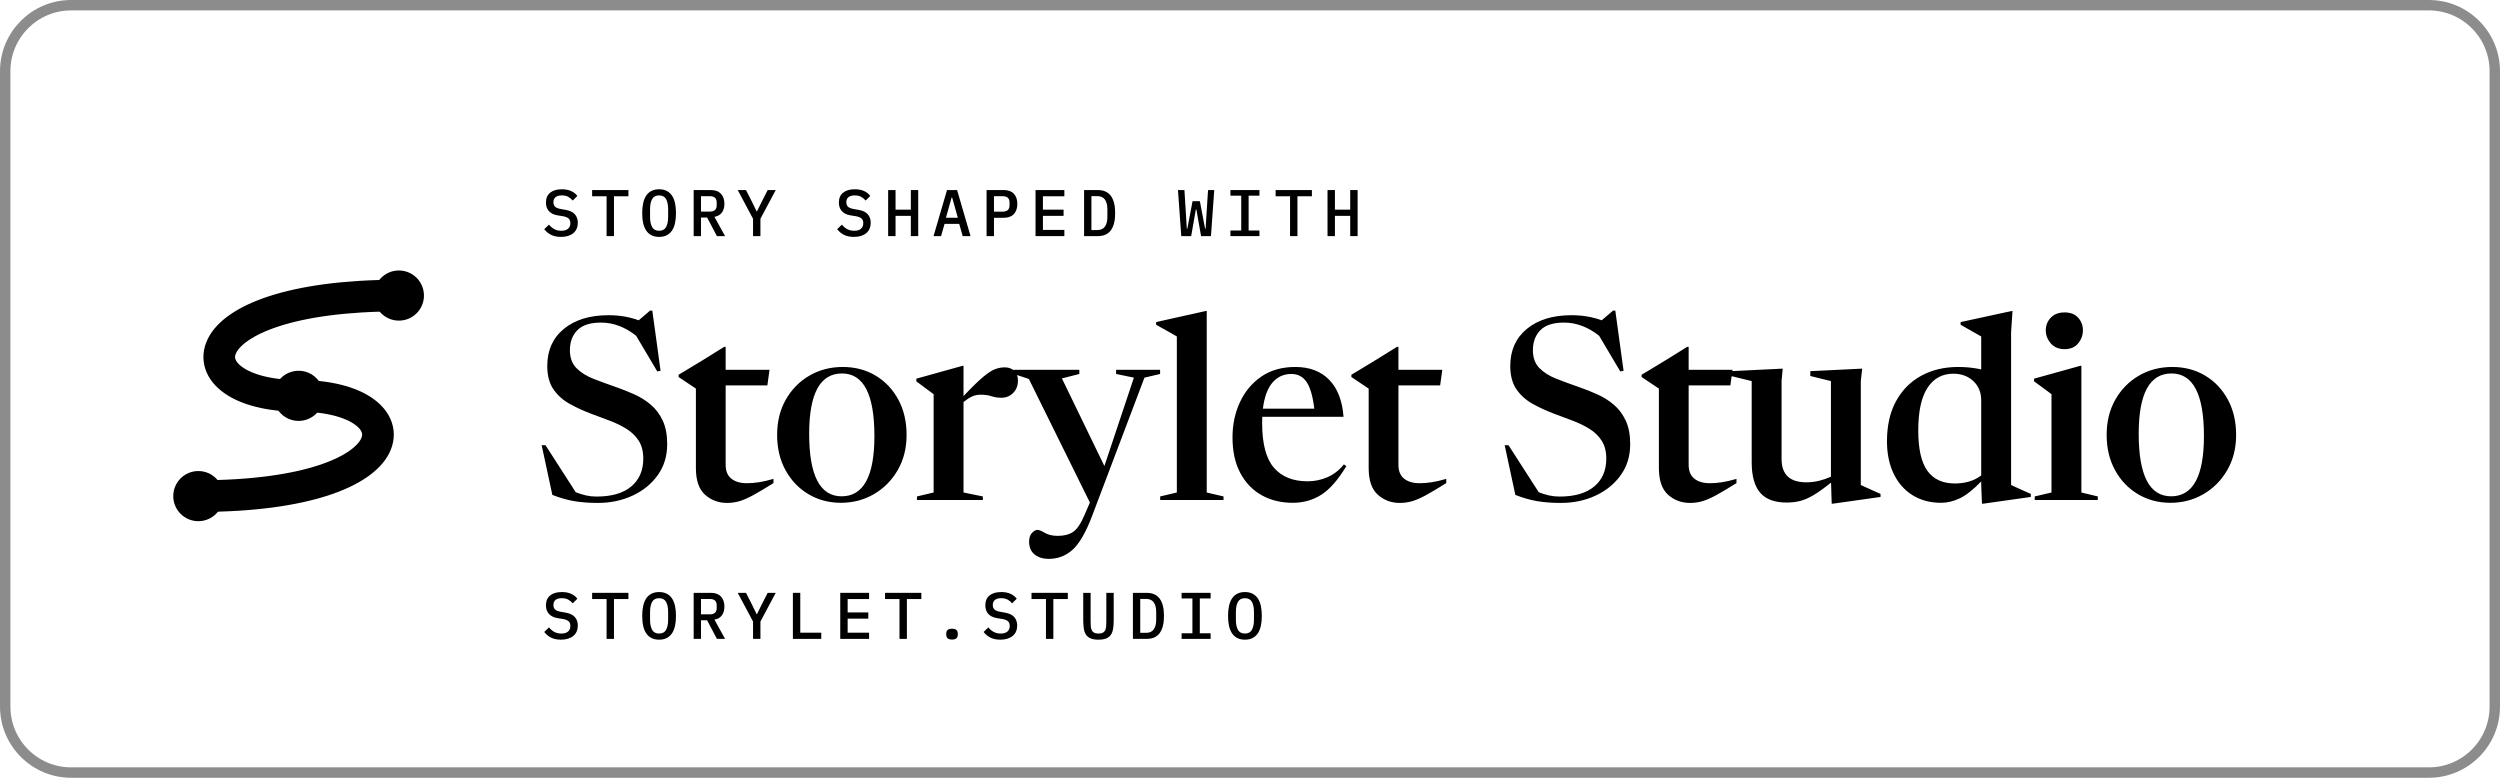
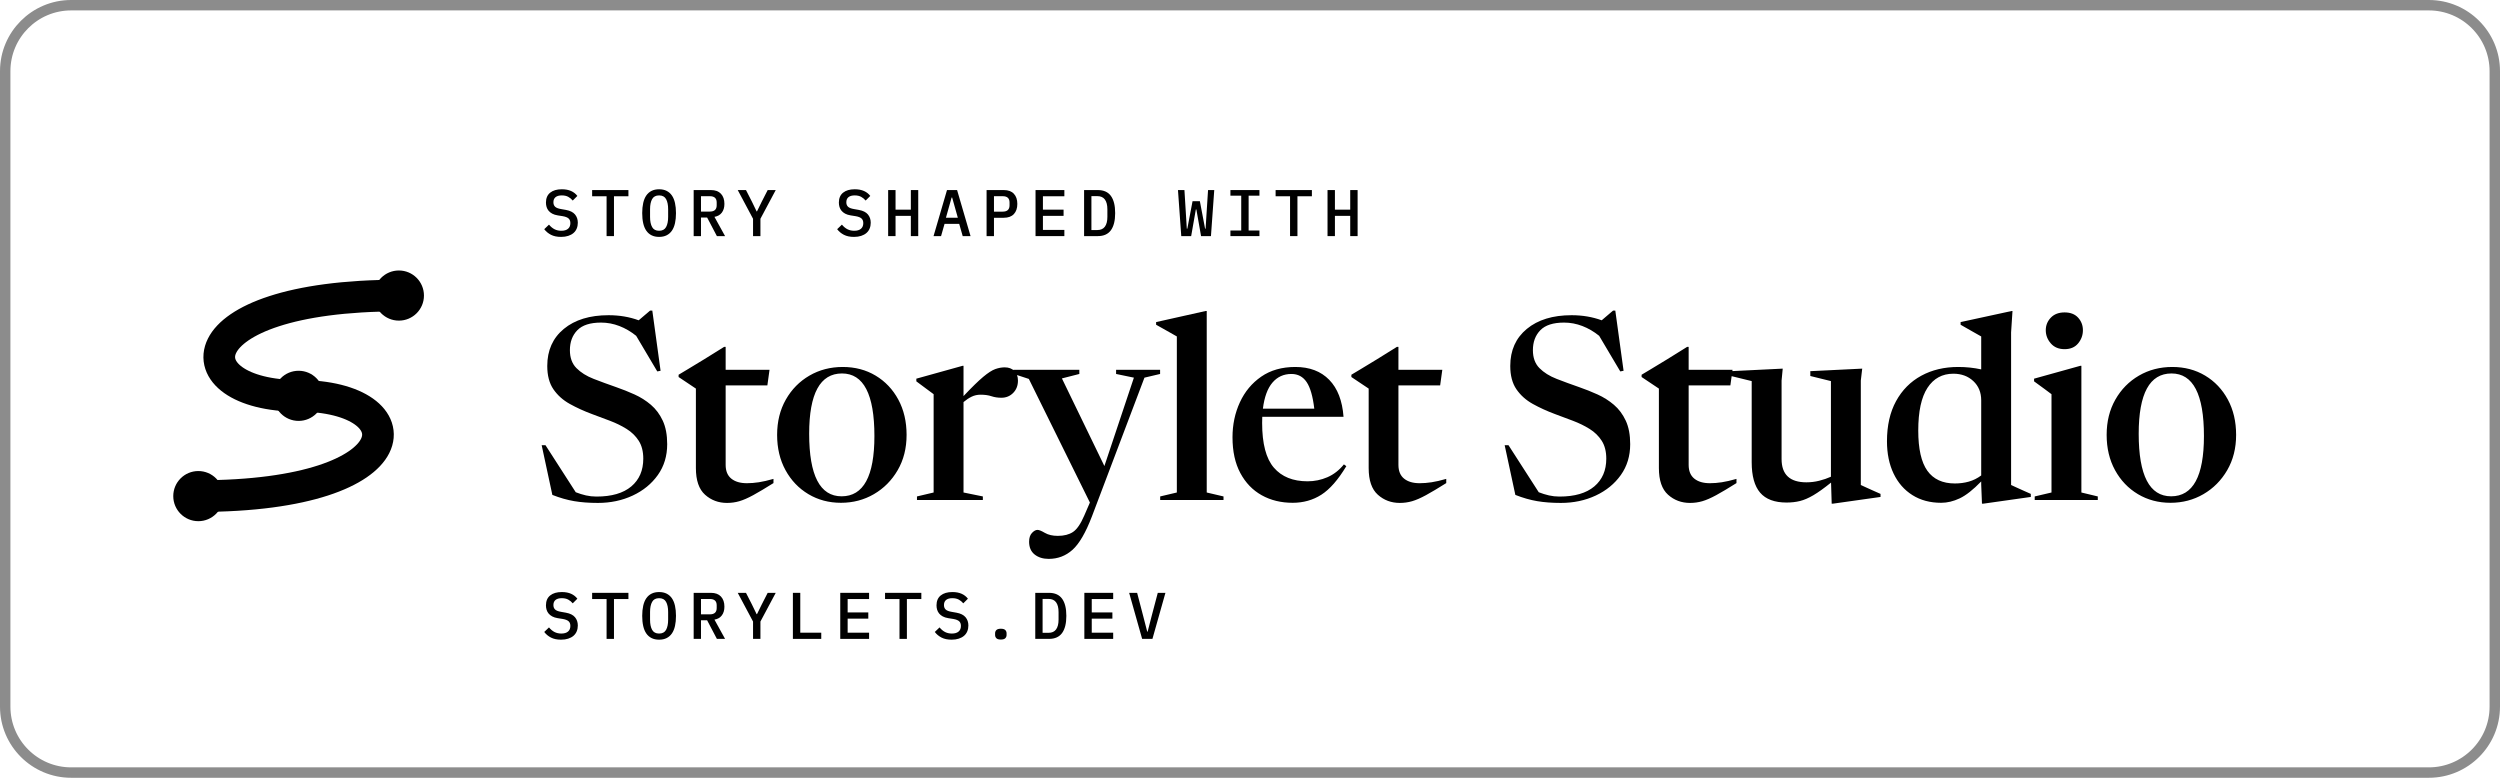
- <svg xmlns="http://www.w3.org/2000/svg" width="360" height="112" viewBox="0 0 360 112" role="img" aria-label="Story shaped with Storylet Studio - storylet.studio">
+ <svg xmlns="http://www.w3.org/2000/svg" width="360" height="112" viewBox="0 0 360 112" role="img" aria-label="Story shaped with Storylet Studio - storylets.dev">
  <rect x="0.75" y="0.75" width="358.5" height="110.5" rx="9.5" fill="none" stroke="currentColor" stroke-width="1.5" opacity="0.45" />
  <g transform="translate(24,38) scale(0.38)" fill="none">
    <path d="M88 12 C5 12 5 50 50 50 C95 50 95 88 12 88" stroke="currentColor" stroke-width="12" stroke-linecap="round" />
    <circle cx="88" cy="12" r="9.5" fill="currentColor" />
    <circle cx="12" cy="88" r="9.5" fill="currentColor" />
    <circle cx="50" cy="50" r="9.5" fill="currentColor" />
  </g>
  <g fill="currentColor">
    <path transform="translate(78.00,34) scale(0.0095,-0.0095)" d="M294 -12Q203 -12 141 20Q79 52 39 105L111 174Q151 126 196 103.5Q241 81 298 81Q364 81 399.5 111Q435 141 435 197Q435 242 409 266.5Q383 291 320 302L244 314Q194 322 160 340.5Q126 359 105 384.5Q84 410 74.5 441.5Q65 473 65 508Q65 607 129 658.5Q193 710 305 710Q388 710 446.5 683.5Q505 657 541 609L471 539Q442 574 402.5 595.5Q363 617 305 617Q243 617 210.5 590.5Q178 564 178 513Q178 470 203.5 445.5Q229 421 294 410L368 397Q462 380 505 328.5Q548 277 548 203Q548 155 531.5 115Q515 75 482.5 47Q450 19 402.5 3.5Q355 -12 294 -12Z" />
    <path transform="translate(85.03,34) scale(0.0095,-0.0095)" d="M356 604L356 0L244 0L244 604L25 604L25 698L575 698L575 604Z" />
    <path transform="translate(92.06,34) scale(0.0095,-0.0095)" d="M300 -12Q234 -12 185.5 12.5Q137 37 105.5 83Q74 129 59 196Q44 263 44 349Q44 434 59 501.5Q74 569 105.5 615Q137 661 185.5 685.5Q234 710 300 710Q366 710 414.5 685.5Q463 661 494.5 615Q526 569 541 501.5Q556 434 556 349Q556 263 541 196Q526 129 494.5 83Q463 37 414.5 12.5Q366 -12 300 -12ZM300 81Q375 81 406 137.5Q437 194 437 291L437 408Q437 504 406 560.5Q375 617 300 617Q225 617 194 560.5Q163 504 163 408L163 290Q163 194 194 137.5Q225 81 300 81Z" />
    <path transform="translate(99.09,34) scale(0.0095,-0.0095)" d="M195 0L84 0L84 698L345 698Q445 698 497.5 642Q550 586 550 488Q550 408 511 356Q472 304 399 292L560 0L436 0L288 282L195 282ZM329 372Q433 372 433 467L433 510Q433 605 329 605L195 605L195 372Z" />
    <path transform="translate(106.12,34) scale(0.0095,-0.0095)" d="M244 0L244 263L12 698L137 698L226 524L298 375L304 375L377 524L466 698L588 698L356 263L356 0Z" />
    <path transform="translate(120.18,34) scale(0.0095,-0.0095)" d="M294 -12Q203 -12 141 20Q79 52 39 105L111 174Q151 126 196 103.5Q241 81 298 81Q364 81 399.5 111Q435 141 435 197Q435 242 409 266.5Q383 291 320 302L244 314Q194 322 160 340.5Q126 359 105 384.5Q84 410 74.5 441.5Q65 473 65 508Q65 607 129 658.5Q193 710 305 710Q388 710 446.5 683.5Q505 657 541 609L471 539Q442 574 402.5 595.5Q363 617 305 617Q243 617 210.5 590.5Q178 564 178 513Q178 470 203.5 445.5Q229 421 294 410L368 397Q462 380 505 328.5Q548 277 548 203Q548 155 531.5 115Q515 75 482.5 47Q450 19 402.5 3.5Q355 -12 294 -12Z" />
    <path transform="translate(127.21,34) scale(0.0095,-0.0095)" d="M416 307L184 307L184 0L72 0L72 698L184 698L184 401L416 401L416 698L528 698L528 0L416 0Z" />
    <path transform="translate(134.24,34) scale(0.0095,-0.0095)" d="M462 0L409 186L187 186L134 0L20 0L224 698L377 698L581 0ZM302 585L294 585L208 279L388 279Z" />
    <path transform="translate(141.27,34) scale(0.0095,-0.0095)" d="M84 0L84 698L345 698Q445 698 497.5 642Q550 586 550 488Q550 390 497.5 334Q445 278 345 278L196 278L196 0ZM196 371L328 371Q432 371 432 467L432 510Q432 605 328 605L196 605Z" />
    <path transform="translate(148.30,34) scale(0.0095,-0.0095)" d="M86 0L86 698L523 698L523 604L198 604L198 401L511 401L511 307L198 307L198 94L523 94L523 0Z" />
    <path transform="translate(155.33,34) scale(0.0095,-0.0095)" d="M82 698L290 698Q424 698 488.5 609Q553 520 553 349Q553 178 488.5 89Q424 0 290 0L82 0ZM283 92Q360 92 397.5 143.5Q435 195 435 291L435 407Q435 503 397.5 554.5Q360 606 283 606L193 606L193 92Z" />
    <path transform="translate(169.39,34) scale(0.0095,-0.0095)" d="M75 0L25 698L123 698L148 292L159 113L167 113L246 529L357 529L436 113L444 113L455 292L481 698L575 698L525 0L375 0L304 404L296 404L225 0Z" />
    <path transform="translate(176.42,34) scale(0.0095,-0.0095)" d="M80 0L80 85L244 85L244 613L80 613L80 698L520 698L520 613L356 613L356 85L520 85L520 0Z" />
    <path transform="translate(183.45,34) scale(0.0095,-0.0095)" d="M356 604L356 0L244 0L244 604L25 604L25 698L575 698L575 604Z" />
    <path transform="translate(190.48,34) scale(0.0095,-0.0095)" d="M416 307L184 307L184 0L72 0L72 698L184 698L184 401L416 401L416 698L528 698L528 0L416 0Z" />
  </g>
  <g transform="translate(78,72) scale(0.30523)">
    <path transform="translate(-4.68,0)" fill="currentColor" d="M63.900-26.340L63.900-26.340Q63.900-18 59.490-11.790Q55.080-5.580 47.640-2.100Q40.200 1.380 31.200 1.380L31.200 1.380Q24.960 1.380 20.010 0.540Q15.060-0.300 9.720-2.400L9.720-2.400L4.680-25.860L6.480-25.860L20.760-3.660Q23.220-2.700 25.590-2.160Q27.960-1.620 30.540-1.620L30.540-1.620Q41.280-1.620 46.950-6.390Q52.620-11.160 52.620-19.500L52.620-19.500Q52.620-24.600 50.460-27.960Q48.300-31.320 44.730-33.540Q41.160-35.760 36.870-37.380Q32.580-39 28.380-40.560L28.380-40.560Q22.740-42.660 17.940-45.330Q13.140-48 10.230-52.230Q7.320-56.460 7.320-63.240L7.320-63.240Q7.320-74.280 15.150-80.730Q22.980-87.180 36.240-87.180L36.240-87.180Q43.920-87.180 50.460-84.780L50.460-84.780L55.800-89.340L56.880-89.340L60.780-60.960L59.220-60.660L49.260-77.460Q45.540-80.460 41.340-82.080Q37.140-83.700 32.700-83.700L32.700-83.700Q25.020-83.700 21.510-80.100Q18-76.500 18-70.680L18-70.680Q18-65.340 21.090-62.220Q24.180-59.100 29.190-57.150Q34.200-55.200 39.900-53.220L39.900-53.220Q44.220-51.720 48.480-49.800Q52.740-47.880 56.220-44.910Q59.700-41.940 61.800-37.440Q63.900-32.940 63.900-26.340Z M91.480-54.060L91.480-16.560Q91.480-12.240 94.150-10.080Q96.820-7.920 101.500-7.920L101.500-7.920Q104.200-7.920 107.140-8.370Q110.080-8.820 114.040-9.960L114.040-9.960L114.040-7.980Q108.220-4.320 104.470-2.280Q100.720-0.240 97.930 0.570Q95.140 1.380 92.140 1.380L92.140 1.380Q86.080 1.380 81.760-2.490Q77.440-6.360 77.440-15.060L77.440-15.060L77.440-52.560L69.280-58.020L69.280-59.100Q70.360-59.760 73.690-61.740Q77.020-63.720 81.550-66.510Q86.080-69.300 90.760-72.240L90.760-72.240L91.480-72.240L91.480-61.440L112.180-61.440L111.160-54.060L91.480-54.060Z M145.880 1.320L145.880 1.320Q137.360 1.320 130.520-2.760Q123.680-6.840 119.720-14.070Q115.760-21.300 115.760-30.720L115.760-30.720Q115.760-40.140 119.870-47.370Q123.980-54.600 131-58.680Q138.020-62.760 146.720-62.760L146.720-62.760Q155.420-62.760 162.230-58.680Q169.040-54.600 172.940-47.370Q176.840-40.140 176.840-30.720L176.840-30.720Q176.840-21.300 172.640-14.070Q168.440-6.840 161.420-2.760Q154.400 1.320 145.880 1.320ZM146.180-1.740L146.180-1.740Q161.660-1.740 161.660-30.180L161.660-30.180Q161.660-59.700 146.360-59.700L146.360-59.700Q130.880-59.700 130.880-31.260L130.880-31.260Q130.880-1.740 146.180-1.740Z M223.140-62.580L223.140-62.580Q225.960-62.580 227.670-60.900Q229.380-59.220 229.380-56.340L229.380-56.340Q229.380-52.800 227.130-50.520Q224.880-48.240 221.580-48.240L221.580-48.240Q219-48.240 216.870-48.960Q214.740-49.680 211.740-49.680L211.740-49.680Q209.460-49.680 207.540-48.750Q205.620-47.820 203.700-46.200L203.700-46.200L203.700-3.540L212.820-1.680L212.820 0L181.740 0L181.740-1.680L189.600-3.540L189.600-49.920Q188.460-50.820 186.600-52.140Q184.740-53.460 181.440-55.980L181.440-55.980L181.440-57.240L203.220-63.300L203.700-63.300L203.700-49.020Q209.520-55.200 212.970-58.080Q216.420-60.960 218.700-61.770Q220.980-62.580 223.140-62.580Z M243.880 27.780L243.880 27.780Q239.860 27.780 237.250 25.710Q234.640 23.640 234.640 19.680L234.640 19.680Q234.640 16.980 235.990 15.540Q237.340 14.100 238.600 14.100L238.600 14.100Q239.680 14.100 242.080 15.510Q244.480 16.920 248.200 16.920L248.200 16.920Q252.580 16.920 255.340 15.090Q258.100 13.260 260.620 7.440L260.620 7.440L263.320 1.200L234.520-57.120L227.200-59.520L227.200-61.440L258.340-61.440L258.340-59.460L250.120-57.360L270.160-16.020L284.080-57.720L275.680-59.460L275.680-61.440L296.440-61.440L296.440-59.460L289.060-57.720L264.280 7.740Q259.900 19.200 255.130 23.490Q250.360 27.780 243.880 27.780Z M318.440-89.160L318.440-3.540L326.360-1.680L326.360 0L296.480 0L296.480-1.680L304.340-3.540L304.340-77.160Q303.200-77.820 300.650-79.260Q298.100-80.700 294.560-82.680L294.560-82.680L294.560-83.940L317.900-89.160L318.440-89.160Z M360.240-62.760L360.240-62.760Q370.320-62.760 376.230-56.700Q382.140-50.640 382.980-39.240L382.980-39.240L344.640-39.240Q344.580-37.860 344.580-36.360L344.580-36.360Q344.580-21.660 350.130-15.240Q355.680-8.820 366.000-8.820L366.000-8.820Q370.920-8.820 375.360-10.740Q379.800-12.660 383.160-16.800L383.160-16.800L384.300-15.960Q378.480-6.300 372.510-2.490Q366.540 1.320 358.980 1.320L358.980 1.320Q350.760 1.320 344.370-2.250Q337.980-5.820 334.290-12.720Q330.600-19.620 330.600-29.580L330.600-29.580Q330.600-38.520 334.080-46.080Q337.560-53.640 344.160-58.200Q350.760-62.760 360.240-62.760ZM358.380-59.460L358.380-59.460Q352.920-59.460 349.440-55.380Q345.960-51.300 344.940-43.080L344.940-43.080L369.180-43.080Q368.160-51.780 365.580-55.620Q363.000-59.460 358.380-59.460Z M408.880-54.060L408.880-16.560Q408.880-12.240 411.550-10.080Q414.220-7.920 418.900-7.920L418.900-7.920Q421.600-7.920 424.540-8.370Q427.480-8.820 431.440-9.960L431.440-9.960L431.440-7.980Q425.620-4.320 421.870-2.280Q418.120-0.240 415.330 0.570Q412.540 1.380 409.540 1.380L409.540 1.380Q403.480 1.380 399.160-2.490Q394.840-6.360 394.840-15.060L394.840-15.060L394.840-52.560L386.680-58.020L386.680-59.100Q387.760-59.760 391.090-61.740Q394.420-63.720 398.950-66.510Q403.480-69.300 408.160-72.240L408.160-72.240L408.880-72.240L408.880-61.440L429.580-61.440L428.560-54.060L408.880-54.060Z" />
    <path transform="translate(449.64,0)" fill="currentColor" d="M63.900-26.340L63.900-26.340Q63.900-18 59.490-11.790Q55.080-5.580 47.640-2.100Q40.200 1.380 31.200 1.380L31.200 1.380Q24.960 1.380 20.010 0.540Q15.060-0.300 9.720-2.400L9.720-2.400L4.680-25.860L6.480-25.860L20.760-3.660Q23.220-2.700 25.590-2.160Q27.960-1.620 30.540-1.620L30.540-1.620Q41.280-1.620 46.950-6.390Q52.620-11.160 52.620-19.500L52.620-19.500Q52.620-24.600 50.460-27.960Q48.300-31.320 44.730-33.540Q41.160-35.760 36.870-37.380Q32.580-39 28.380-40.560L28.380-40.560Q22.740-42.660 17.940-45.330Q13.140-48 10.230-52.230Q7.320-56.460 7.320-63.240L7.320-63.240Q7.320-74.280 15.150-80.730Q22.980-87.180 36.240-87.180L36.240-87.180Q43.920-87.180 50.460-84.780L50.460-84.780L55.800-89.340L56.880-89.340L60.780-60.960L59.220-60.660L49.260-77.460Q45.540-80.460 41.340-82.080Q37.140-83.700 32.700-83.700L32.700-83.700Q25.020-83.700 21.510-80.100Q18-76.500 18-70.680L18-70.680Q18-65.340 21.090-62.220Q24.180-59.100 29.190-57.150Q34.200-55.200 39.900-53.220L39.900-53.220Q44.220-51.720 48.480-49.800Q52.740-47.880 56.220-44.910Q59.700-41.940 61.800-37.440Q63.900-32.940 63.900-26.340Z M91.480-54.060L91.480-16.560Q91.480-12.240 94.150-10.080Q96.820-7.920 101.500-7.920L101.500-7.920Q104.200-7.920 107.140-8.370Q110.080-8.820 114.040-9.960L114.040-9.960L114.040-7.980Q108.220-4.320 104.470-2.280Q100.720-0.240 97.930 0.570Q95.140 1.380 92.140 1.380L92.140 1.380Q86.080 1.380 81.760-2.490Q77.440-6.360 77.440-15.060L77.440-15.060L77.440-52.560L69.280-58.020L69.280-59.100Q70.360-59.760 73.690-61.740Q77.020-63.720 81.550-66.510Q86.080-69.300 90.760-72.240L90.760-72.240L91.480-72.240L91.480-61.440L112.180-61.440L111.160-54.060L91.480-54.060Z M135.320-56.340L135.320-19.320Q135.320-8.340 147.020-8.340L147.020-8.340Q150.140-8.340 153.110-9.090Q156.080-9.840 158.600-10.980L158.600-10.980L158.600-56.100L148.880-58.500L148.880-60.780L173.360-61.980L172.700-56.340L172.700-7.080Q173.420-6.720 175.160-5.940Q176.900-5.160 178.820-4.290Q180.740-3.420 182-2.880L182-2.880L182-1.440L159.500 1.740L158.960 1.740L158.660-8.220Q153.740-4.260 150.320-2.250Q146.900-0.240 143.990 0.480Q141.080 1.200 137.660 1.200L137.660 1.200Q129.200 1.200 125.210-3.450Q121.220-8.100 121.220-17.820L121.220-17.820L121.220-56.100L111.440-58.500L111.440-60.780L135.860-61.980L135.320-56.340Z M252.900-2.880L252.900-1.440L230.460 1.740L229.860 1.740L229.500-7.260L229.500-8.760Q223.800-2.880 219.360-0.780Q214.920 1.320 210.600 1.320L210.600 1.320Q202.800 1.320 197.040-2.310Q191.280-5.940 188.160-12.480Q185.040-19.020 185.040-27.720L185.040-27.720Q185.040-38.820 189.330-46.650Q193.620-54.480 201.210-58.620Q208.800-62.760 218.640-62.760L218.640-62.760Q224.280-62.760 229.500-61.620L229.500-61.620L229.500-77.160Q228.420-77.760 225.360-79.500Q222.300-81.240 219.780-82.680L219.780-82.680L219.780-83.940L243.840-89.160L244.260-89.160L243.600-79.080L243.600-7.080Q244.320-6.720 246.060-5.940Q247.800-5.160 249.720-4.290Q251.640-3.420 252.900-2.880L252.900-2.880ZM229.500-11.580L229.500-47.040Q229.500-52.620 225.780-56.100Q222.060-59.580 216.360-59.580L216.360-59.580Q208.500-59.580 204.150-52.920Q199.800-46.260 199.800-32.760L199.800-32.760Q199.800-19.800 204.090-13.800Q208.380-7.800 217.080-7.800L217.080-7.800Q220.560-7.800 223.650-8.670Q226.740-9.540 229.500-11.580L229.500-11.580Z M268.840-71.160L268.840-71.160Q264.700-71.160 262.330-73.890Q259.960-76.620 259.960-80.100L259.960-80.100Q259.960-83.520 262.330-86.010Q264.700-88.500 268.840-88.500L268.840-88.500Q272.980-88.500 275.230-86.010Q277.480-83.520 277.480-80.100L277.480-80.100Q277.480-76.620 275.230-73.890Q272.980-71.160 268.840-71.160ZM276.220-63.300L276.760-63.300L276.760-3.540L284.500-1.680L284.500 0L254.740 0L254.740-1.680L262.660-3.540L262.660-49.920Q261.700-50.700 259.450-52.320Q257.200-53.940 254.440-55.980L254.440-55.980L254.440-57.240L276.220-63.300Z M318.800 1.320L318.800 1.320Q310.280 1.320 303.440-2.760Q296.600-6.840 292.640-14.070Q288.680-21.300 288.680-30.720L288.680-30.720Q288.680-40.140 292.790-47.370Q296.900-54.600 303.920-58.680Q310.940-62.760 319.640-62.760L319.640-62.760Q328.340-62.760 335.150-58.680Q341.960-54.600 345.860-47.370Q349.760-40.140 349.760-30.720L349.760-30.720Q349.760-21.300 345.560-14.070Q341.360-6.840 334.340-2.760Q327.320 1.320 318.800 1.320ZM319.100-1.740L319.100-1.740Q334.580-1.740 334.580-30.180L334.580-30.180Q334.580-59.700 319.280-59.700L319.280-59.700Q303.800-59.700 303.800-31.260L303.800-31.260Q303.800-1.740 319.100-1.740Z" />
  </g>
  <g fill="currentColor">
    <path transform="translate(78.00,92) scale(0.0095,-0.0095)" d="M294 -12Q203 -12 141 20Q79 52 39 105L111 174Q151 126 196 103.5Q241 81 298 81Q364 81 399.5 111Q435 141 435 197Q435 242 409 266.5Q383 291 320 302L244 314Q194 322 160 340.5Q126 359 105 384.5Q84 410 74.5 441.5Q65 473 65 508Q65 607 129 658.5Q193 710 305 710Q388 710 446.5 683.5Q505 657 541 609L471 539Q442 574 402.5 595.5Q363 617 305 617Q243 617 210.5 590.5Q178 564 178 513Q178 470 203.5 445.5Q229 421 294 410L368 397Q462 380 505 328.5Q548 277 548 203Q548 155 531.5 115Q515 75 482.5 47Q450 19 402.5 3.5Q355 -12 294 -12Z" />
    <path transform="translate(85.03,92) scale(0.0095,-0.0095)" d="M356 604L356 0L244 0L244 604L25 604L25 698L575 698L575 604Z" />
    <path transform="translate(92.06,92) scale(0.0095,-0.0095)" d="M300 -12Q234 -12 185.5 12.5Q137 37 105.5 83Q74 129 59 196Q44 263 44 349Q44 434 59 501.5Q74 569 105.5 615Q137 661 185.5 685.5Q234 710 300 710Q366 710 414.5 685.5Q463 661 494.5 615Q526 569 541 501.5Q556 434 556 349Q556 263 541 196Q526 129 494.5 83Q463 37 414.5 12.5Q366 -12 300 -12ZM300 81Q375 81 406 137.5Q437 194 437 291L437 408Q437 504 406 560.5Q375 617 300 617Q225 617 194 560.5Q163 504 163 408L163 290Q163 194 194 137.5Q225 81 300 81Z" />
    <path transform="translate(99.09,92) scale(0.0095,-0.0095)" d="M195 0L84 0L84 698L345 698Q445 698 497.5 642Q550 586 550 488Q550 408 511 356Q472 304 399 292L560 0L436 0L288 282L195 282ZM329 372Q433 372 433 467L433 510Q433 605 329 605L195 605L195 372Z" />
    <path transform="translate(106.12,92) scale(0.0095,-0.0095)" d="M244 0L244 263L12 698L137 698L226 524L298 375L304 375L377 524L466 698L588 698L356 263L356 0Z" />
    <path transform="translate(113.15,92) scale(0.0095,-0.0095)" d="M108 0L108 698L220 698L220 94L538 94L538 0Z" />
    <path transform="translate(120.18,92) scale(0.0095,-0.0095)" d="M86 0L86 698L523 698L523 604L198 604L198 401L511 401L511 307L198 307L198 94L523 94L523 0Z" />
    <path transform="translate(127.21,92) scale(0.0095,-0.0095)" d="M356 604L356 0L244 0L244 604L25 604L25 698L575 698L575 604Z" />
-     <path transform="translate(134.24,92) scale(0.0095,-0.0095)" d="M300 -10Q252 -10 232.5 10Q213 30 213 59L213 85Q213 114 232.5 134Q252 154 300 154Q348 154 367.5 134Q387 114 387 85L387 59Q387 30 367.5 10Q348 -10 300 -10Z" />
-     <path transform="translate(141.27,92) scale(0.0095,-0.0095)" d="M294 -12Q203 -12 141 20Q79 52 39 105L111 174Q151 126 196 103.5Q241 81 298 81Q364 81 399.5 111Q435 141 435 197Q435 242 409 266.5Q383 291 320 302L244 314Q194 322 160 340.5Q126 359 105 384.5Q84 410 74.5 441.5Q65 473 65 508Q65 607 129 658.5Q193 710 305 710Q388 710 446.5 683.5Q505 657 541 609L471 539Q442 574 402.5 595.5Q363 617 305 617Q243 617 210.5 590.5Q178 564 178 513Q178 470 203.5 445.5Q229 421 294 410L368 397Q462 380 505 328.5Q548 277 548 203Q548 155 531.5 115Q515 75 482.5 47Q450 19 402.5 3.5Q355 -12 294 -12Z" />
-     <path transform="translate(148.30,92) scale(0.0095,-0.0095)" d="M356 604L356 0L244 0L244 604L25 604L25 698L575 698L575 604Z" />
-     <path transform="translate(155.33,92) scale(0.0095,-0.0095)" d="M181 698L181 269Q181 226 183.5 191Q186 156 198 131.5Q210 107 234 94Q258 81 300 81Q342 81 366 94Q390 107 402 131.5Q414 156 416.5 191Q419 226 419 269L419 698L531 698L531 289Q531 214 522.5 157.5Q514 101 489 63.5Q464 26 418.5 7Q373 -12 300 -12Q227 -12 181.5 7Q136 26 111 63.5Q86 101 77.5 157.5Q69 214 69 289L69 698Z" />
-     <path transform="translate(162.36,92) scale(0.0095,-0.0095)" d="M82 698L290 698Q424 698 488.5 609Q553 520 553 349Q553 178 488.5 89Q424 0 290 0L82 0ZM283 92Q360 92 397.5 143.5Q435 195 435 291L435 407Q435 503 397.5 554.5Q360 606 283 606L193 606L193 92Z" />
-     <path transform="translate(169.39,92) scale(0.0095,-0.0095)" d="M80 0L80 85L244 85L244 613L80 613L80 698L520 698L520 613L356 613L356 85L520 85L520 0Z" />
-     <path transform="translate(176.42,92) scale(0.0095,-0.0095)" d="M300 -12Q234 -12 185.5 12.5Q137 37 105.5 83Q74 129 59 196Q44 263 44 349Q44 434 59 501.5Q74 569 105.5 615Q137 661 185.5 685.5Q234 710 300 710Q366 710 414.5 685.5Q463 661 494.5 615Q526 569 541 501.5Q556 434 556 349Q556 263 541 196Q526 129 494.5 83Q463 37 414.5 12.5Q366 -12 300 -12ZM300 81Q375 81 406 137.5Q437 194 437 291L437 408Q437 504 406 560.5Q375 617 300 617Q225 617 194 560.5Q163 504 163 408L163 290Q163 194 194 137.5Q225 81 300 81Z" />
+     <path transform="translate(134.24,92) scale(0.0095,-0.0095)" d="M294 -12Q203 -12 141 20Q79 52 39 105L111 174Q151 126 196 103.5Q241 81 298 81Q364 81 399.5 111Q435 141 435 197Q435 242 409 266.5Q383 291 320 302L244 314Q194 322 160 340.5Q126 359 105 384.5Q84 410 74.5 441.5Q65 473 65 508Q65 607 129 658.5Q193 710 305 710Q388 710 446.5 683.5Q505 657 541 609L471 539Q442 574 402.5 595.5Q363 617 305 617Q243 617 210.5 590.5Q178 564 178 513Q178 470 203.5 445.5Q229 421 294 410L368 397Q462 380 505 328.5Q548 277 548 203Q548 155 531.5 115Q515 75 482.5 47Q450 19 402.5 3.5Q355 -12 294 -12Z" />
+     <path transform="translate(141.27,92) scale(0.0095,-0.0095)" d="M300 -10Q252 -10 232.5 10Q213 30 213 59L213 85Q213 114 232.5 134Q252 154 300 154Q348 154 367.5 134Q387 114 387 85L387 59Q387 30 367.5 10Q348 -10 300 -10Z" />
+     <path transform="translate(148.30,92) scale(0.0095,-0.0095)" d="M82 698L290 698Q424 698 488.5 609Q553 520 553 349Q553 178 488.5 89Q424 0 290 0L82 0ZM283 92Q360 92 397.5 143.5Q435 195 435 291L435 407Q435 503 397.5 554.5Q360 606 283 606L193 606L193 92Z" />
+     <path transform="translate(155.33,92) scale(0.0095,-0.0095)" d="M86 0L86 698L523 698L523 604L198 604L198 401L511 401L511 307L198 307L198 94L523 94L523 0Z" />
+     <path transform="translate(162.36,92) scale(0.0095,-0.0095)" d="M222 0L25 698L146 698L238 346L299 109L305 109L366 346L459 698L575 698L378 0Z" />
  </g>
</svg>
